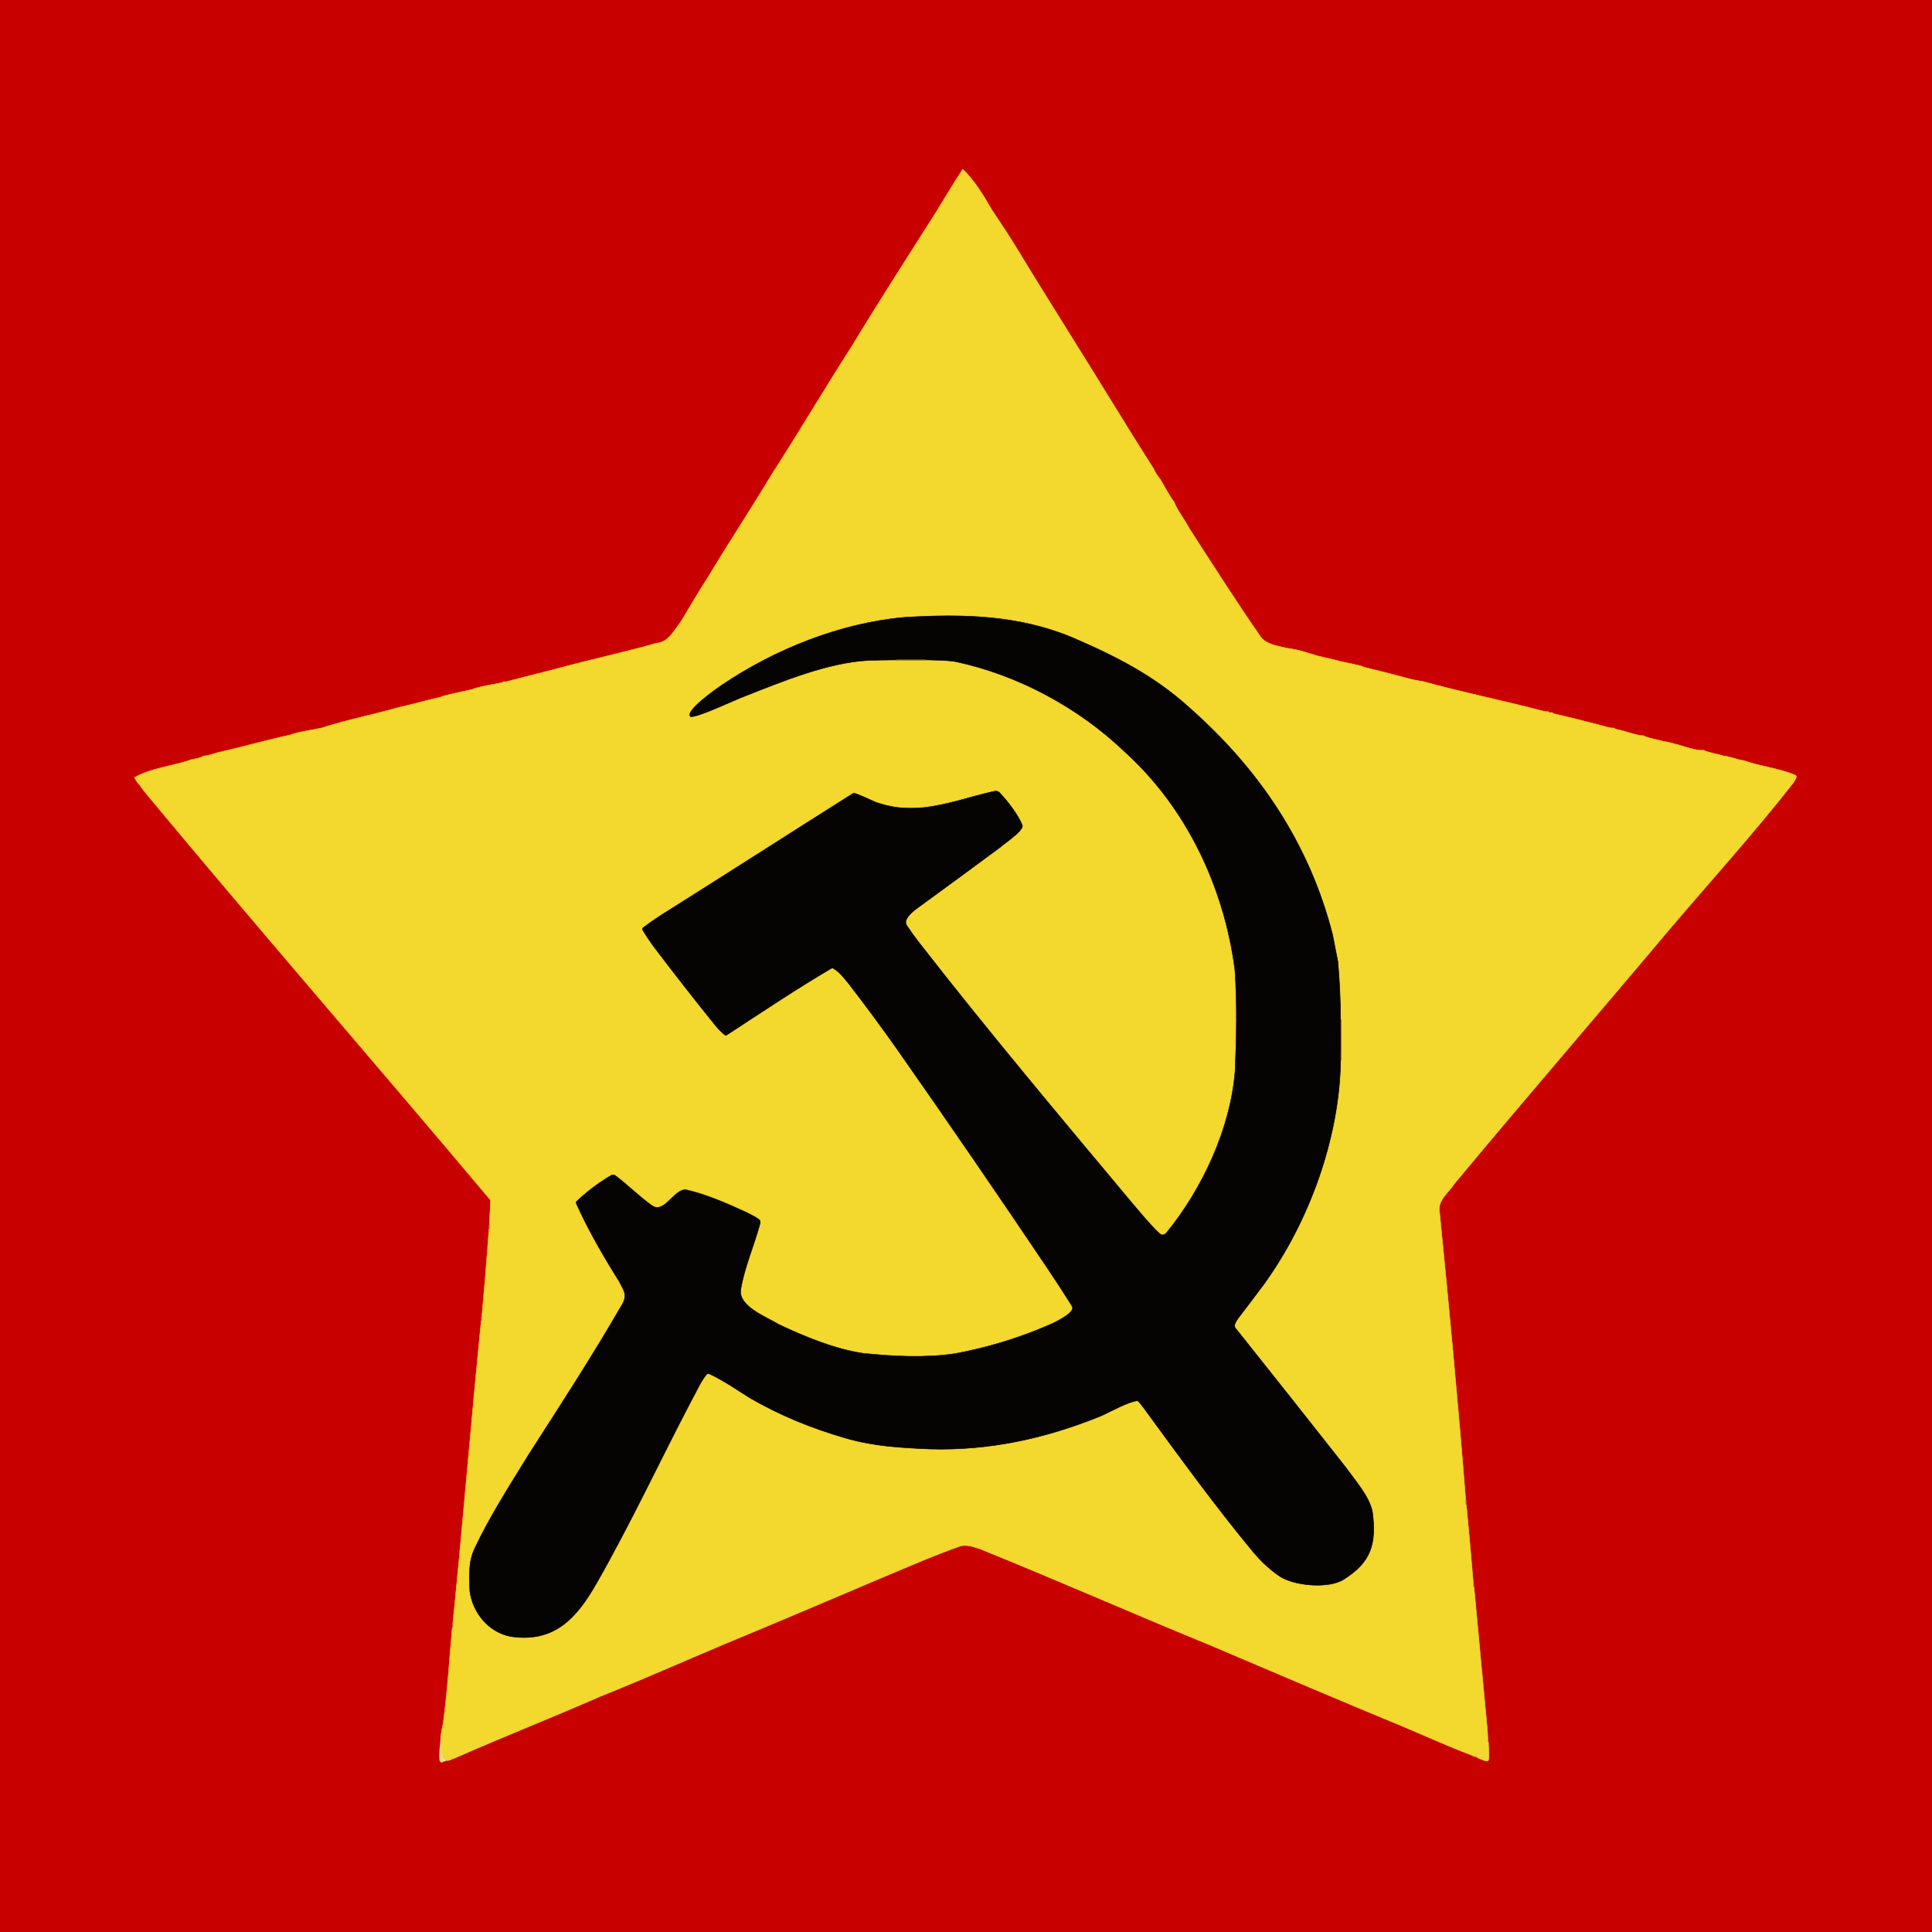
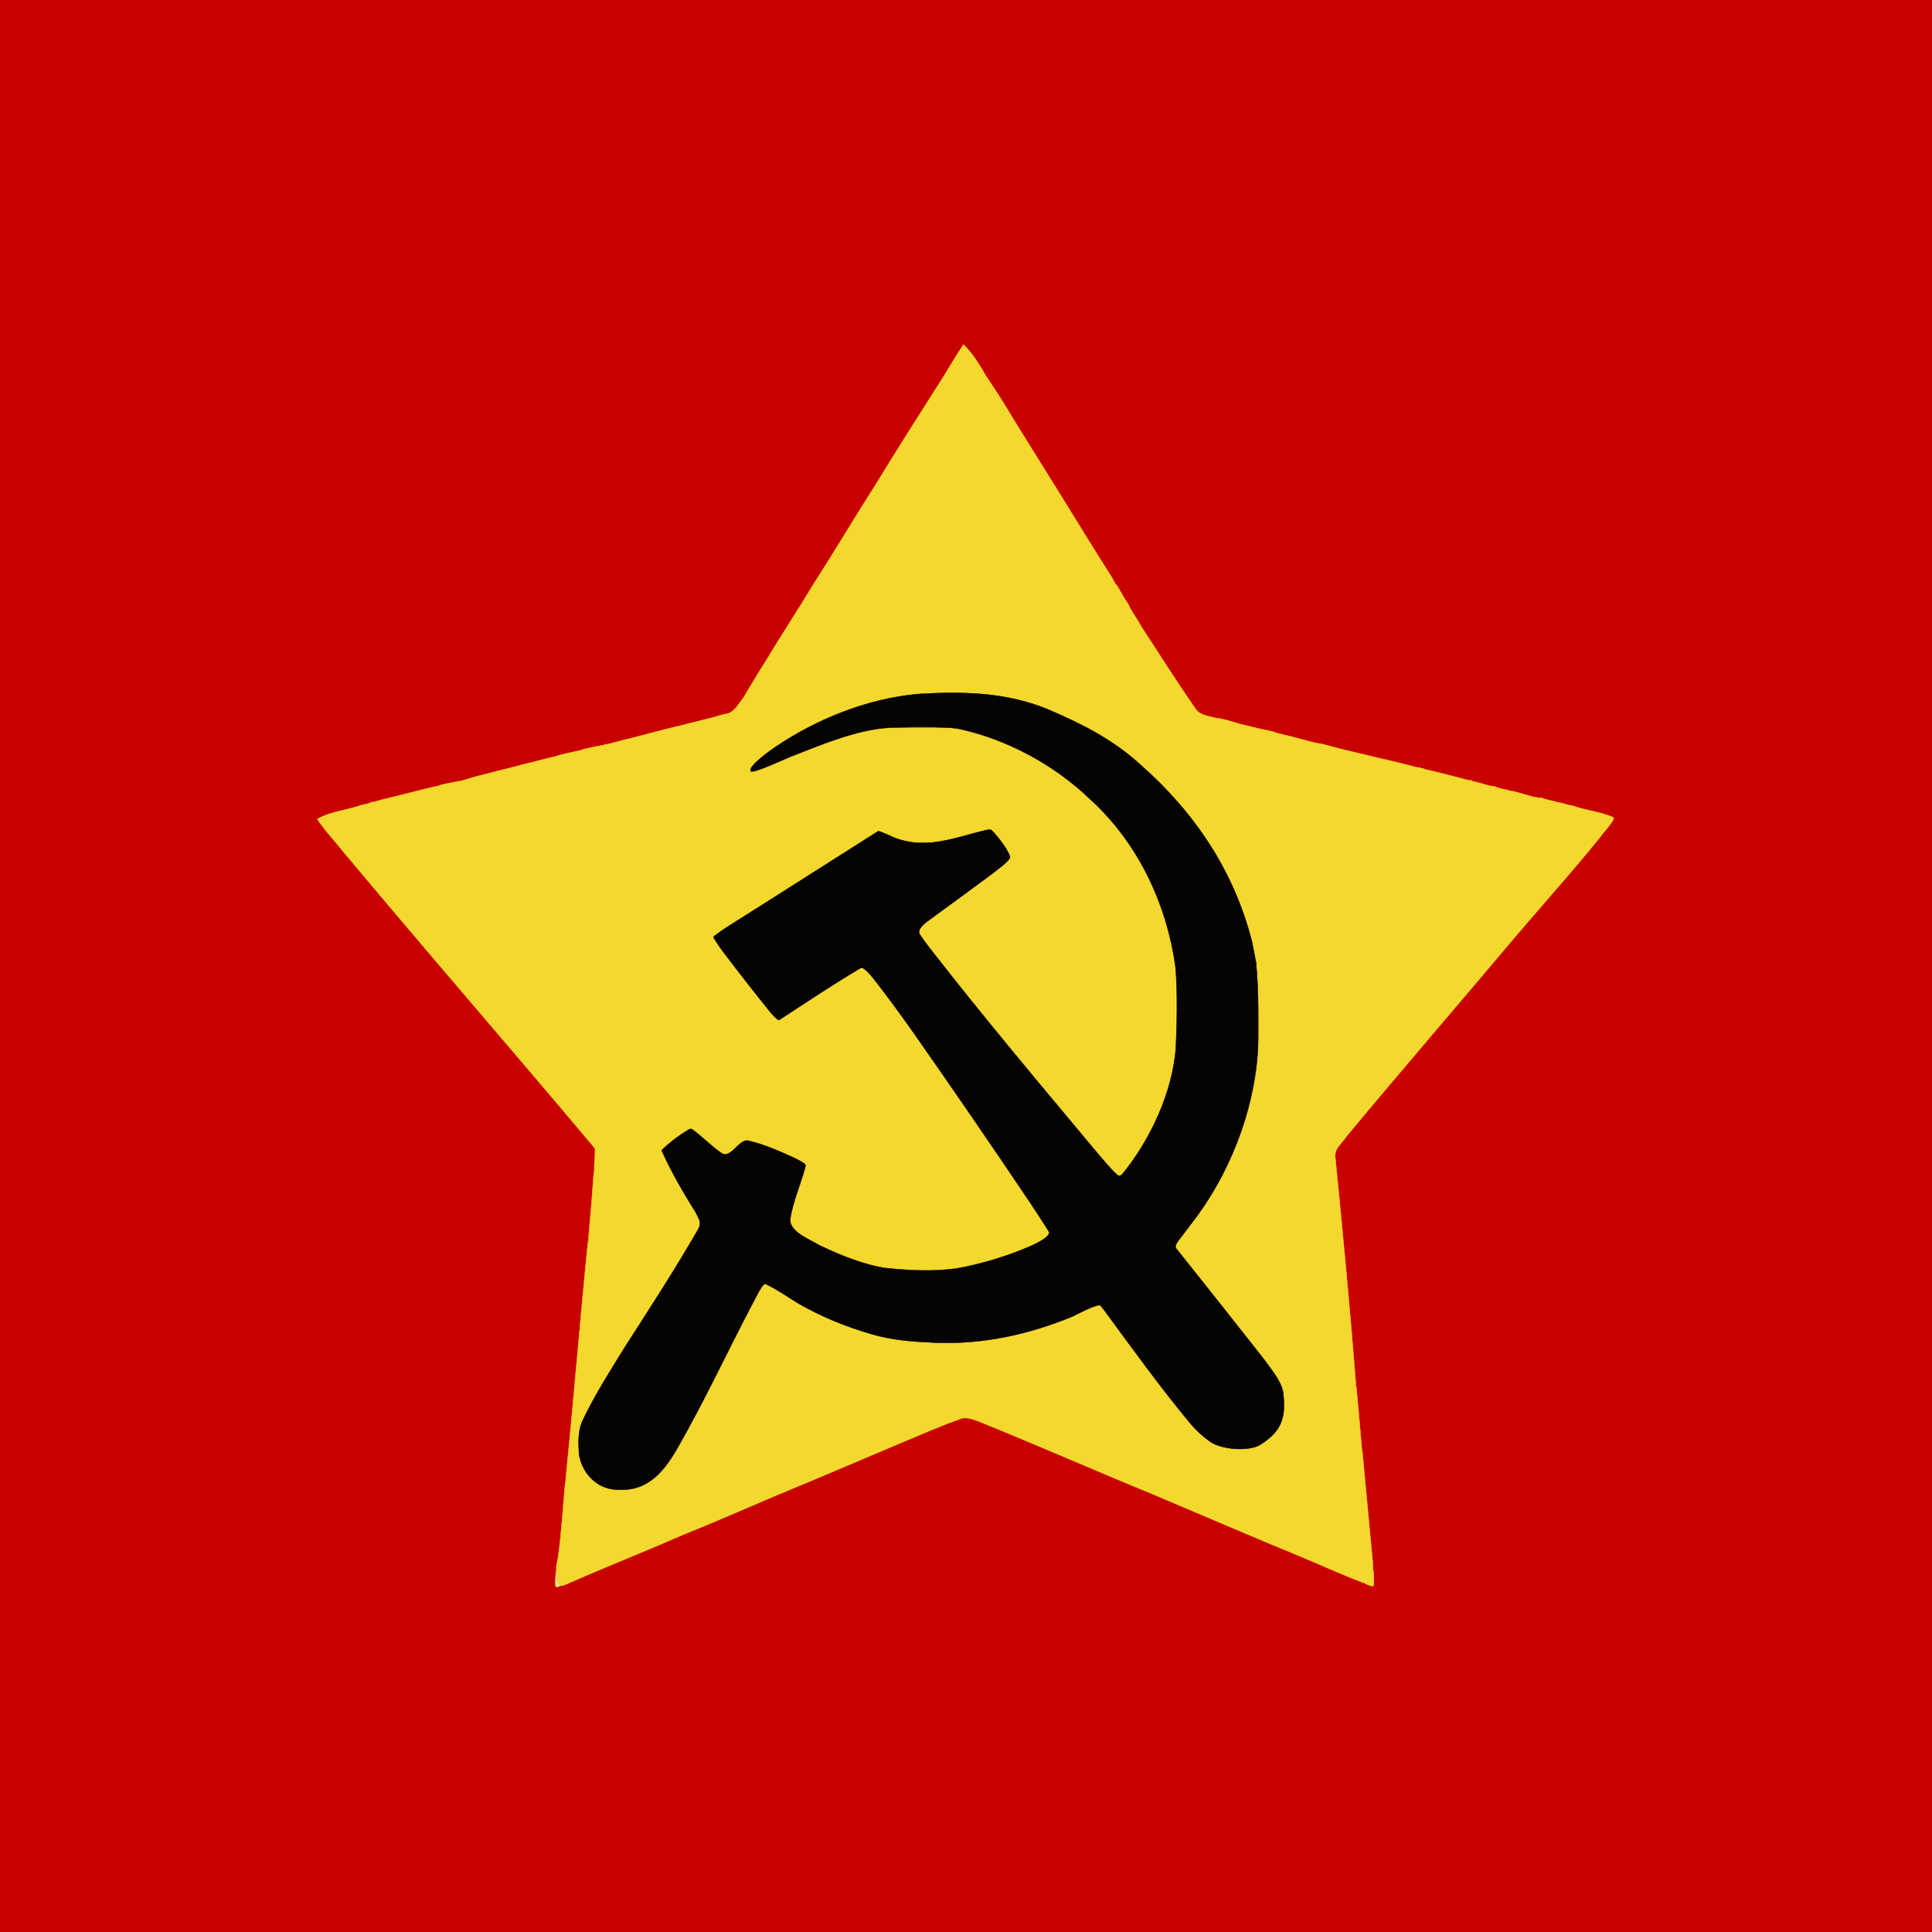
<svg xmlns="http://www.w3.org/2000/svg" style="shape-rendering:geometricPrecision;text-rendering:geometricPrecision;image-rendering:optimizeQuality;fill-rule:evenodd;clip-rule:evenodd" viewBox="0 0 2000 2000">
  <path fill="#c80000" d="M0 0h2000v2000H0z" />
-   <path fill="#c80000" stroke="#c80000" stroke-width=".5" d="M0 0h2000v2000H0zm506.77 1267.92c-1.47.12-.69 3.35-.57 4.25a4636 4636 0 0 1-7.32 89.68c-1.44.83-.92 3.88-.73 5.27-10.45 104.2-18.83 208.59-29.34 312.79-1.31.93-.86 3.93-.71 5.33-2.94 32.63-4.97 66.78-9.43 99.1q-1.56 6.75-2.56 13.61c-.25 8.11-2.16 16.4-1.17 24.5.49.89 1.17 2.45 2.47 2.12a12 12 0 0 1 4.11-1.52q.65-.41.78-1.16l.08.55c1.95.77 5.71-1.75 7.73-2.15 50.1-22.18 101.25-42.24 151.48-64.24 42.93-17.21 85.35-35.98 128.01-54.01 55.12-22.72 110.33-46.4 165.3-69.65 26.45-11.04 52.91-22.71 79.88-32.09 7.15-1.49 14.1 1.35 20.77 3.56 78.95 31.84 156.82 66.31 235.54 98.48 66.52 28.23 132.94 56.73 199.77 84.29 24.18 10.1 48.45 21.27 72.94 30.48q.07 1.02 1.02 1.37 2.64.75 5.31 1.47c1.76.46 9.37 4.6 10.67 2.38 1.24-4.87.07-13.87.01-19.14a2.3 2.3 0 0 0-.56-2.43q-.16-5.57-.6-11.1-7-73.19-13.72-146.39c-.01-.85.46-3.06-.67-3.38a6799 6799 0 0 0-7.28-81.78c.06-1.43.58-5.44-.75-6.28-7.86-99.48-17.24-198.94-27.14-298.31-1.39-11.76 9.74-18.96 15.09-27.65 73.47-88.47 148.74-175.46 222.74-263.48 42.99-50.57 87.86-100.1 128.67-152.23.69-1.77 4.5-5.88 2.35-7.55-17.46-7.48-35.98-8.93-53.66-15.26-7.05-.69-13.9-4.26-20.77-4.77-5.96-2.06-16.23-3.4-21.33-6.06-7.35 1.66-31.4-8.31-40.66-8.87-3.8-1.56-18.58-3.79-20.75-6.02-8.09 0-20.5-5.5-29.19-6.78a6 6 0 0 1-1.81-1.26c-3.33.64-11.69-2.39-15.54-3.24-14.68-3.77-31.49-8.13-46.62-11.51-2.34-1.23-1.24-1.55-4.27-1.08-2.55-1.72-2.04-.93-4.8-1.15-40.8-10.77-82.34-19.17-122.62-30.11-2.78-1.18-12.43-2.2-16.38-3.41a1725 1725 0 0 0-48.78-12.51c-2.11-1.74-19.08-4.62-23.15-5.71-4.68-1.31-19.2-4.63-25.08-6-10.09-3.17-20.33-6.58-30.97-7.83-9.62-2.48-22.53-3.61-28.35-12.91-25.12-36.36-48.94-73.67-72.96-110.9-4.69-9.17-12.4-18.53-16-27.89-2.31-2.06-11.66-18.89-14.04-23.02-2.44-3.01-5.41-6.92-6.69-10.64-28.32-44.17-55.26-89.13-83.17-133.52-18.48-29.96-37.51-59.92-55.76-90.09-8.68-14.58-19.53-30.9-29.09-45.25-7.88-13.67-18.31-30.94-29.93-41.6-9.6 14.57-18.8 30.15-27.89 44.9-28.96 45.64-58.52 91.46-86.42 137.56-28.45 44.4-55.16 89.63-83.71 133.99-20.79 34.67-43.32 68.73-64.03 103.16a1657 1657 0 0 0-29.62 48.61c-6.59 8.43-13.46 22.12-25.64 22.34-17.55 5.38-37.81 9.85-55.71 14.5-21.09 5.02-41.92 10.51-63 16.06-11.8 2.83-24.11 6.11-36.06 9.27-2.21.5-2.43-.9-4.36.89-6.1 1.43-27.26 4.73-30.86 7.09-4.75 1.12-31.16 6.41-33.01 8-14.32 3.1-29.21 7.65-43.8 10.75-26.62 7.6-53.84 12.91-80.16 21.4-5.13 1.2-28.46 4.76-31.04 6.86-25.42 5.45-51.35 12.91-76.85 18.7-1.83.62-11.78 3.77-13.58 3.22-3.53 2.2-8.27 2.89-12.4 3.71-18.86 6.8-41.81 8.65-59.12 18.54-.18 1.11 2.27 3.62 2.69 4.88a78 78 0 0 1 6.94 9.07c117.9 142.11 239.73 281.77 358.51 423.22 1.06 1.6-1.28 22.37-.68 25.98Z" />
-   <path fill="#e17f2c" d="M1523.8 1817.11c1.26.35 6.36.85 6.33 2.84q-2.67-.72-5.31-1.47a1.5 1.5 0 0 1-1.02-1.37" />
-   <path fill="#f3d82d" stroke="#f3d82d" stroke-width=".5" d="M1517.23 1551.83c-.23 1.55-.75 5.29.75 6.28q3.89 40.88 7.28 81.78c-.24 1.01-.63 2.93.67 3.38q6.73 73.2 13.72 146.39.44 5.53.6 11.1c-.15.74-.47 2.16.56 2.43.06 5.27 1.23 14.27-.01 19.14-1.3 2.22-8.91-1.92-10.67-2.38.03-1.99-5.07-2.49-6.33-2.84-24.49-9.21-48.76-20.38-72.94-30.48-66.83-27.56-133.25-56.06-199.77-84.29-78.72-32.17-156.59-66.64-235.54-98.48-6.67-2.21-13.62-5.05-20.77-3.56-26.97 9.38-53.43 21.05-79.88 32.09-54.97 23.25-110.18 46.93-165.3 69.65-42.66 18.03-85.08 36.8-128.01 54.01-50.23 22-101.38 42.06-151.48 64.24-2.02.4-5.78 2.92-7.73 2.15l-.08-.55c-1.37-1.5-3.49-2.29-3.83-4.57a85 85 0 0 1-1.47-17.86q.1-1.1-.89-1.51 1-6.86 2.56-13.61c4.46-32.32 6.49-66.47 9.43-99.1 1.43-.87.87-3.91.71-5.33 10.51-104.2 18.89-208.59 29.34-312.79 1.39-.73.74-3.94.73-5.27q4.1-44.8 7.32-89.68c1.4-.28.64-3.29.57-4.25-.6-3.61 1.74-24.38.68-25.98-118.78-141.45-240.61-281.11-358.51-423.22a78 78 0 0 0-6.94-9.07c-.42-1.26-2.87-3.77-2.69-4.88 17.31-9.89 40.26-11.74 59.12-18.54 4.13-.82 8.87-1.51 12.4-3.71 1.8.55 11.75-2.6 13.58-3.22 25.5-5.79 51.43-13.25 76.85-18.7 2.58-2.1 25.91-5.66 31.04-6.86 26.32-8.49 53.54-13.8 80.16-21.4 14.59-3.1 29.48-7.65 43.8-10.75 1.85-1.59 28.26-6.88 33.01-8 3.6-2.36 24.76-5.66 30.86-7.09 1.93-1.79 2.15-.39 4.36-.89 11.95-3.16 24.26-6.44 36.06-9.27 21.08-5.55 41.91-11.04 63-16.06 17.9-4.65 38.16-9.12 55.71-14.5 12.18-.22 19.05-13.91 25.64-22.34 9.44-16 19.52-32.78 29.62-48.61 20.71-34.43 43.24-68.49 64.03-103.16 28.55-44.36 55.26-89.59 83.71-133.99 27.9-46.1 57.46-91.92 86.42-137.56 9.09-14.75 18.29-30.33 27.89-44.9 11.62 10.66 22.05 27.93 29.93 41.6 9.56 14.35 20.41 30.67 29.09 45.25 18.25 30.17 37.28 60.13 55.76 90.09 27.91 44.39 54.85 89.35 83.17 133.52 1.28 3.72 4.25 7.63 6.69 10.64 2.38 4.13 11.73 20.96 14.04 23.02 3.6 9.36 11.31 18.72 16 27.89 24.02 37.23 47.84 74.54 72.96 110.9 5.82 9.3 18.73 10.43 28.35 12.91 10.64 1.25 20.88 4.66 30.97 7.83 5.88 1.37 20.4 4.69 25.08 6 4.07 1.09 21.04 3.97 23.15 5.71a1725 1725 0 0 1 48.78 12.51c3.95 1.21 13.6 2.23 16.38 3.41 40.28 10.94 81.82 19.34 122.62 30.11 2.76.22 2.25-.57 4.8 1.15 3.03-.47 1.93-.15 4.27 1.08 15.13 3.38 31.94 7.74 46.62 11.51 3.85.85 12.21 3.88 15.54 3.24q.79.81 1.81 1.26c8.69 1.28 21.1 6.78 29.19 6.78 2.17 2.23 16.95 4.46 20.75 6.02 9.26.56 33.31 10.53 40.66 8.87 5.1 2.66 15.37 4 21.33 6.06 6.87.51 13.72 4.08 20.77 4.77 17.68 6.33 36.2 7.78 53.66 15.26 2.15 1.67-1.66 5.78-2.35 7.55-40.81 52.13-85.68 101.66-128.67 152.23-74 88.02-149.27 175.01-222.74 263.48-5.35 8.69-16.48 15.89-15.09 27.65 9.9 99.37 19.28 198.83 27.14 298.31ZM926.95 683.15q.55.7 1.5.55 14.52.03 29.05-.04.95.15 1.57-.53c10.05.25 20.4.2 30.35 1.84 64.2 13.67 126.92 47.39 174.48 92.84 64.41 58.12 103.15 140.31 114.42 225.65 2.45 34.66 1.75 70.83.22 105.56-4.68 58.92-33.71 121.56-70.95 167.07q-3.56 4.37-7.65.48c-10.06-9.39-18.87-20.72-27.93-31.09-74.45-89.05-149.16-177.94-220.45-269.55q-6.9-8.79-13.04-18.12c-3.67-5.92 5.31-13.11 9.32-16.45q44.27-32.2 88.25-64.79c4.11-3.79 23.39-16.49 22.28-22.09-4.14-10.72-14.98-24.78-23.03-33.25a5.6 5.6 0 0 0-5.84-2.16c-24.92 5.42-48.2 14.23-74 16.99-18.17 1.48-31.54.32-48.69-5.51-3.06-1.31-21.45-9.9-23.28-9.48-66.86 42.22-133.6 85.06-200.59 127.19a296 296 0 0 0-17.12 12.06q-1.2 1.24-.3 2.76a217 217 0 0 0 13.29 19.53 3255 3255 0 0 0 61.88 79.07 68 68 0 0 0 9.99 9.92q1.08.28 1.97-.39c35.54-23.14 70.86-46.93 107.4-68.46a3 3 0 0 1 2.31-.49c6.87 4.07 11.06 9.8 16.06 15.84a1929 1929 0 0 1 51.34 69.57 14117 14117 0 0 1 153.94 224.3 1648 1648 0 0 1 24.86 38.11 23 23 0 0 1 1.78 3.41c.87 6.87-20.75 16.65-26.35 19a451 451 0 0 1-95.49 28.81c-30.55 4.6-64.29 2.82-95-.35-29.12-4.29-61.07-17.38-87.62-30.07-11.95-7.39-42.26-18.57-38.98-36.38 3.5-21.57 13.63-44.91 19.45-66.28q.77-2.22.5-4.55c-1.36-2.36-11.5-7.33-14.32-8.7-19.15-8.84-41.54-18.66-62.01-23.24-12.42-1.9-22.99 25.89-35.88 16.05-12.84-9.06-25.09-21.47-37.9-30.99a4.6 4.6 0 0 0-5.04.55 196 196 0 0 0-35.11 26.65q-.38.63-.26 1.35c12.88 28.65 28.04 54.6 44.64 81.23 5.91 11.18 9.02 14.78 1.54 26.44-29.93 51.72-62.46 101.82-94.76 152.05-19.11 31.08-40.84 64.77-56.24 97.66-6.86 13.97-5.77 29.51-5.14 44.6 3.15 22.37 19.34 42.28 42.13 46.74 45.41 6.94 68.48-19.16 89.01-55.06 35.53-62.23 65.81-127.35 99.07-190.78 4.61-7.94 8.86-18.43 14.79-25.33q1.63-1.6 3.63-.36c14.48 6.77 27.66 16.12 41.2 24.54 31.21 18.14 64.25 31.54 98.78 41.55 29.54 8.61 57.17 10.07 87.52 11.39 62.3 1.8 120.2-11.06 177.7-34.41 8.91-4.12 28.24-14.77 37.24-15.54 1.45.23 4.55 5.21 5.73 6.34 37.26 50.87 74.16 101.94 114.39 150.53 7.73 9.11 15.57 16.61 25.36 23.54 14.87 11.52 53.36 14.55 68.44 4.29 28.31-17.9 33.54-36.72 29.46-69.24-2.86-16.06-18.2-33.16-27.51-46.31q-56.55-71.83-113.53-143.3c-3.79-3.43-.26-7.62 1.7-10.92a2480 2480 0 0 0 26.75-35.33c47.01-64.89 78.46-151.67 79.57-231.85q.55.05.79-.46.21-20.44.06-40.89.08-1.05-.9-1.45a700 700 0 0 0-2.79-59.51q-2.77-13.89-5.42-27.79c-24.09-94.26-75.99-171.34-148.48-235.27-36.73-33.31-76.79-53.5-121.93-72.86-55.7-23.02-113.4-24.1-172.63-20.55-66.46 5.88-134.41 33.02-189.49 70.33-5.1 3.43-38.42 26.77-32.24 32.38 5.77 1.99 47.13-17.8 55.62-20.81 39.69-15.59 86.42-35.13 129.11-37.31q13.72-.42 27.45-.47ZM1277.99 1080q-.1 1.07.59 1.86.45-4.1.4-8.33-.1-23.06.04-46.12.1-.73-.37-1.29a3 3 0 0 0-.68 2.37q.05 25.76.02 51.51Z" />
-   <path fill="#8b7b1a" d="M1387.75 1055.01q.98.4.9 1.45.15 20.45-.06 40.89-.24.5-.79.46a.6.6 0 0 1-.42-.55q.2-20.4.04-40.79-.12-.8.33-1.46" />
-   <path fill="#ffea30" d="M1277.99 1080q.03-25.75-.02-51.51-.15-1.35.68-2.37.46.56.37 1.29-.15 23.06-.04 46.12.05 4.22-.4 8.33a2.4 2.4 0 0 1-.59-1.86" />
-   <path fill="#7f7118" d="M959.07 683.13q-.62.68-1.57.53-14.53.07-29.05.04-.95.15-1.5-.55a3 3 0 0 1 2.53-.76q13.52.04 27.04 0 1.47-.18 2.55.74" />
-   <path fill="#e07443" d="M1540.25 1800.76q.99 1 .56 2.43c-1.03-.27-.71-1.69-.56-2.43" />
-   <path fill="#ebdc7f" d="M456.11 1797.95q.99.4.89 1.51a85 85 0 0 0 1.47 17.86c.34 2.28 2.46 3.07 3.83 4.57q-.13.74-.78 1.16-2.19.4-4.11 1.52c-1.3.33-1.98-1.23-2.47-2.12-.99-8.1.92-16.39 1.17-24.5" />
-   <path fill="#dc643b" d="M468.81 1679.91c.16 1.42.72 4.46-.71 5.33-.15-1.4-.6-4.4.71-5.33" />
-   <path fill="#e48945" d="M1517.23 1551.83c1.33.84.81 4.85.75 6.28-1.5-.99-.98-4.73-.75-6.28" />
-   <path fill="#e17a42" d="M498.88 1361.85c.01 1.33.66 4.54-.73 5.27-.19-1.39-.71-4.44.73-5.27" />
-   <path fill="#e28244" d="M506.77 1267.92c.07.96.83 3.97-.57 4.25-.12-.9-.9-4.13.57-4.25m1018.49 371.97c1.13.32.66 2.53.67 3.38-1.3-.45-.91-2.37-.67-3.38" />
-   <path fill="#060402" stroke="#060402" stroke-width=".5" d="M1387.75 1055.01q-.45.65-.33 1.46.17 20.4-.04 40.79.05.41.42.55c-1.11 80.18-32.56 166.96-79.57 231.85a2480 2480 0 0 1-26.75 35.33c-1.96 3.3-5.49 7.49-1.7 10.92q56.98 71.47 113.53 143.3c9.31 13.15 24.65 30.25 27.51 46.31 4.08 32.52-1.15 51.34-29.46 69.24-15.08 10.26-53.57 7.23-68.44-4.29-9.79-6.93-17.63-14.43-25.36-23.54-40.23-48.59-77.13-99.66-114.39-150.53-1.18-1.13-4.28-6.11-5.73-6.34-9 .77-28.33 11.42-37.24 15.54-57.5 23.35-115.4 36.21-177.7 34.41-30.35-1.32-57.98-2.78-87.52-11.39-34.53-10.01-67.57-23.41-98.78-41.55-13.54-8.42-26.72-17.77-41.2-24.54q-2-1.25-3.63.36c-5.93 6.9-10.18 17.39-14.79 25.33-33.26 63.43-63.54 128.55-99.07 190.78-20.53 35.9-43.6 62-89.01 55.06-22.79-4.46-38.98-24.37-42.13-46.74-.63-15.09-1.72-30.63 5.14-44.6 15.4-32.89 37.13-66.58 56.24-97.66 32.3-50.23 64.83-100.33 94.76-152.05 7.48-11.66 4.37-15.26-1.54-26.44-16.6-26.63-31.76-52.58-44.64-81.23q-.12-.72.26-1.35a196 196 0 0 1 35.11-26.65 4.6 4.6 0 0 1 5.04-.55c12.81 9.52 25.06 21.93 37.9 30.99 12.89 9.84 23.46-17.95 35.88-16.05 20.47 4.58 42.86 14.4 62.01 23.24 2.82 1.37 12.96 6.34 14.32 8.7a10 10 0 0 1-.5 4.55c-5.82 21.37-15.95 44.71-19.45 66.28-3.28 17.81 27.03 28.99 38.98 36.38 26.55 12.69 58.5 25.78 87.62 30.07 30.71 3.17 64.45 4.95 95 .35a451 451 0 0 0 95.49-28.81c5.6-2.35 27.22-12.13 26.35-19a23 23 0 0 0-1.78-3.41 1648 1648 0 0 0-24.86-38.11 14117 14117 0 0 0-153.94-224.3 1929 1929 0 0 0-51.34-69.57c-5-6.04-9.19-11.77-16.06-15.84q-1.25-.23-2.31.49c-36.54 21.53-71.86 45.32-107.4 68.46q-.9.67-1.97.39-5.5-4.44-9.99-9.92a3255 3255 0 0 1-61.88-79.07 217 217 0 0 1-13.29-19.53q-.9-1.52.3-2.76a296 296 0 0 1 17.12-12.06c66.99-42.13 133.73-84.97 200.59-127.19 1.83-.42 20.22 8.17 23.28 9.48 17.15 5.83 30.52 6.99 48.69 5.51 25.8-2.76 49.08-11.57 74-16.99a5.6 5.6 0 0 1 5.84 2.16c8.05 8.47 18.89 22.53 23.03 33.25 1.11 5.6-18.17 18.3-22.28 22.09a11891 11891 0 0 1-88.25 64.79c-4.01 3.34-12.99 10.53-9.32 16.45q6.14 9.33 13.04 18.12c71.29 91.61 146 180.5 220.45 269.55 9.06 10.37 17.87 21.7 27.93 31.09q4.09 3.88 7.65-.48c37.24-45.51 66.27-108.15 70.95-167.07 1.53-34.73 2.23-70.9-.22-105.56-11.27-85.34-50.01-167.53-114.42-225.65-47.56-45.45-110.28-79.17-174.48-92.84-9.95-1.64-20.3-1.59-30.35-1.84a3.2 3.2 0 0 0-2.55-.74q-13.52.04-27.04 0a3 3 0 0 0-2.53.76q-13.73.05-27.45.47c-42.69 2.18-89.42 21.72-129.11 37.31-8.49 3.01-49.85 22.8-55.62 20.81-6.18-5.61 27.14-28.95 32.24-32.38 55.08-37.31 123.03-64.45 189.49-70.33 59.23-3.55 116.93-2.47 172.63 20.55 45.14 19.36 85.2 39.55 121.93 72.86 72.49 63.93 124.39 141.01 148.48 235.27q2.65 13.9 5.42 27.79a700 700 0 0 1 2.79 59.51Z" />
+   <g transform="translate(1000 1000) scale(0.78) translate(-1000 -1000)">
+     <path fill="#c80000" stroke="#c80000" stroke-width=".5" d="M0 0h2000v2000H0zm506.77 1267.92c-1.47.12-.69 3.35-.57 4.25a4636 4636 0 0 1-7.32 89.68c-1.44.83-.92 3.88-.73 5.27-10.45 104.2-18.83 208.59-29.34 312.79-1.31.93-.86 3.93-.71 5.33-2.94 32.63-4.97 66.78-9.43 99.1q-1.56 6.75-2.56 13.61c-.25 8.11-2.16 16.4-1.17 24.5.49.89 1.17 2.45 2.47 2.12a12 12 0 0 1 4.11-1.52q.65-.41.78-1.16l.08.55c1.95.77 5.71-1.75 7.73-2.15 50.1-22.18 101.25-42.24 151.48-64.24 42.93-17.21 85.35-35.98 128.01-54.01 55.12-22.72 110.33-46.4 165.3-69.65 26.45-11.04 52.91-22.71 79.88-32.09 7.15-1.49 14.1 1.35 20.77 3.56 78.95 31.84 156.82 66.31 235.54 98.48 66.52 28.23 132.94 56.73 199.77 84.29 24.18 10.1 48.45 21.27 72.94 30.48q.07 1.02 1.02 1.37 2.64.75 5.31 1.47c1.76.46 9.37 4.6 10.67 2.38 1.24-4.87.07-13.87.01-19.14a2.3 2.3 0 0 0-.56-2.43q-.16-5.57-.6-11.1-7-73.19-13.72-146.39c-.01-.85.46-3.06-.67-3.38a6799 6799 0 0 0-7.28-81.78c.06-1.43.58-5.44-.75-6.28-7.86-99.48-17.24-198.94-27.14-298.31-1.39-11.76 9.74-18.96 15.09-27.65 73.47-88.47 148.74-175.46 222.74-263.48 42.99-50.57 87.86-100.1 128.67-152.23.69-1.77 4.5-5.88 2.35-7.55-17.46-7.48-35.98-8.93-53.66-15.26-7.05-.69-13.9-4.26-20.77-4.77-5.96-2.06-16.23-3.4-21.33-6.06-7.35 1.66-31.4-8.31-40.66-8.87-3.8-1.56-18.58-3.79-20.75-6.02-8.09 0-20.5-5.5-29.19-6.78a6 6 0 0 1-1.81-1.26c-3.33.64-11.69-2.39-15.54-3.24-14.68-3.77-31.49-8.13-46.62-11.51-2.34-1.23-1.24-1.55-4.27-1.08-2.55-1.72-2.04-.93-4.8-1.15-40.8-10.77-82.34-19.17-122.62-30.11-2.78-1.18-12.43-2.2-16.38-3.41a1725 1725 0 0 0-48.78-12.51c-2.11-1.74-19.08-4.62-23.15-5.71-4.68-1.31-19.2-4.63-25.08-6-10.09-3.17-20.33-6.58-30.97-7.83-9.62-2.48-22.53-3.61-28.35-12.91-25.12-36.36-48.94-73.67-72.96-110.9-4.69-9.17-12.4-18.53-16-27.89-2.31-2.06-11.66-18.89-14.04-23.02-2.44-3.01-5.41-6.92-6.69-10.64-28.32-44.17-55.26-89.13-83.17-133.52-18.48-29.96-37.51-59.92-55.76-90.09-8.68-14.58-19.53-30.9-29.09-45.25-7.88-13.67-18.31-30.94-29.93-41.6-9.6 14.57-18.8 30.15-27.89 44.9-28.96 45.64-58.52 91.46-86.42 137.56-28.45 44.4-55.16 89.63-83.71 133.99-20.79 34.67-43.32 68.73-64.03 103.16a1657 1657 0 0 0-29.62 48.61c-6.59 8.43-13.46 22.12-25.64 22.34-17.55 5.38-37.81 9.85-55.71 14.5-21.09 5.02-41.92 10.51-63 16.06-11.8 2.83-24.11 6.11-36.06 9.27-2.21.5-2.43-.9-4.36.89-6.1 1.43-27.26 4.73-30.86 7.09-4.75 1.12-31.16 6.41-33.01 8-14.32 3.1-29.21 7.65-43.8 10.75-26.62 7.6-53.84 12.91-80.16 21.4-5.13 1.2-28.46 4.76-31.04 6.86-25.42 5.45-51.35 12.91-76.85 18.7-1.83.62-11.78 3.77-13.58 3.22-3.53 2.2-8.27 2.89-12.4 3.71-18.86 6.8-41.81 8.65-59.12 18.54-.18 1.11 2.27 3.62 2.69 4.88a78 78 0 0 1 6.94 9.07c117.9 142.11 239.73 281.77 358.51 423.22 1.06 1.6-1.28 22.37-.68 25.98Z" />
+     <path fill="#e17f2c" d="M1523.8 1817.11c1.26.35 6.36.85 6.33 2.84q-2.67-.72-5.31-1.47a1.5 1.5 0 0 1-1.02-1.37" />
+     <path fill="#f3d82d" stroke="#f3d82d" stroke-width=".5" d="M1517.23 1551.83c-.23 1.55-.75 5.29.75 6.28q3.89 40.88 7.28 81.78c-.24 1.01-.63 2.93.67 3.38q6.73 73.2 13.72 146.39.44 5.53.6 11.1c-.15.74-.47 2.16.56 2.43.06 5.27 1.23 14.27-.01 19.14-1.3 2.22-8.91-1.92-10.67-2.38.03-1.99-5.07-2.49-6.33-2.84-24.49-9.21-48.76-20.38-72.94-30.48-66.83-27.56-133.25-56.06-199.77-84.29-78.72-32.17-156.59-66.64-235.54-98.48-6.67-2.21-13.62-5.05-20.77-3.56-26.97 9.38-53.43 21.05-79.88 32.09-54.97 23.25-110.18 46.93-165.3 69.65-42.66 18.03-85.08 36.8-128.01 54.01-50.23 22-101.38 42.06-151.48 64.24-2.02.4-5.78 2.92-7.73 2.15l-.08-.55c-1.37-1.5-3.49-2.29-3.83-4.57a85 85 0 0 1-1.47-17.86q.1-1.1-.89-1.51 1-6.86 2.56-13.61c4.46-32.32 6.49-66.47 9.43-99.1 1.43-.87.87-3.91.71-5.33 10.51-104.2 18.89-208.59 29.34-312.79 1.39-.73.74-3.94.73-5.27q4.1-44.8 7.32-89.68c1.4-.28.64-3.29.57-4.25-.6-3.61 1.74-24.38.68-25.98-118.78-141.45-240.61-281.11-358.51-423.22a78 78 0 0 0-6.94-9.07c-.42-1.26-2.87-3.77-2.69-4.88 17.31-9.89 40.26-11.74 59.12-18.54 4.13-.82 8.87-1.51 12.4-3.71 1.8.55 11.75-2.6 13.58-3.22 25.5-5.79 51.43-13.25 76.85-18.7 2.58-2.1 25.91-5.66 31.04-6.86 26.32-8.49 53.54-13.8 80.16-21.4 14.59-3.1 29.48-7.65 43.8-10.75 1.85-1.59 28.26-6.88 33.01-8 3.6-2.36 24.76-5.66 30.86-7.09 1.93-1.79 2.15-.39 4.36-.89 11.95-3.16 24.26-6.44 36.06-9.27 21.08-5.55 41.91-11.04 63-16.06 17.9-4.65 38.16-9.12 55.71-14.5 12.18-.22 19.05-13.91 25.64-22.34 9.44-16 19.52-32.78 29.62-48.61 20.71-34.43 43.24-68.49 64.03-103.16 28.55-44.36 55.26-89.59 83.71-133.99 27.9-46.1 57.46-91.92 86.42-137.56 9.09-14.75 18.29-30.33 27.89-44.9 11.62 10.66 22.05 27.93 29.93 41.6 9.56 14.35 20.41 30.67 29.09 45.25 18.25 30.17 37.28 60.13 55.76 90.09 27.91 44.39 54.85 89.35 83.17 133.52 1.28 3.72 4.25 7.63 6.69 10.64 2.38 4.13 11.73 20.96 14.04 23.02 3.6 9.36 11.31 18.72 16 27.89 24.02 37.23 47.84 74.54 72.96 110.9 5.82 9.3 18.73 10.43 28.35 12.91 10.64 1.25 20.88 4.66 30.97 7.83 5.88 1.37 20.4 4.69 25.08 6 4.07 1.09 21.04 3.97 23.15 5.71a1725 1725 0 0 1 48.78 12.51c3.95 1.21 13.6 2.23 16.38 3.41 40.28 10.94 81.82 19.34 122.62 30.11 2.76.22 2.25-.57 4.8 1.15 3.03-.47 1.93-.15 4.27 1.08 15.13 3.38 31.94 7.74 46.62 11.51 3.85.85 12.21 3.88 15.54 3.24q.79.81 1.81 1.26c8.69 1.28 21.1 6.78 29.19 6.78 2.17 2.23 16.95 4.46 20.75 6.02 9.26.56 33.31 10.53 40.66 8.87 5.1 2.66 15.37 4 21.33 6.06 6.87.51 13.72 4.08 20.77 4.77 17.68 6.33 36.2 7.78 53.66 15.26 2.15 1.67-1.66 5.78-2.35 7.55-40.81 52.13-85.68 101.66-128.67 152.23-74 88.02-149.27 175.01-222.74 263.48-5.35 8.69-16.48 15.89-15.09 27.65 9.9 99.37 19.28 198.83 27.14 298.31ZM926.95 683.15q.55.7 1.5.55 14.52.03 29.05-.04.95.15 1.57-.53c10.05.25 20.4.2 30.35 1.84 64.2 13.67 126.92 47.39 174.48 92.84 64.41 58.12 103.15 140.31 114.42 225.65 2.45 34.66 1.75 70.83.22 105.56-4.68 58.92-33.71 121.56-70.95 167.07q-3.56 4.37-7.65.48c-10.06-9.39-18.87-20.72-27.93-31.09-74.45-89.05-149.16-177.94-220.45-269.55q-6.9-8.79-13.04-18.12c-3.67-5.92 5.31-13.11 9.32-16.45q44.27-32.2 88.25-64.79c4.11-3.79 23.39-16.49 22.28-22.09-4.14-10.72-14.98-24.78-23.03-33.25a5.6 5.6 0 0 0-5.84-2.16c-24.92 5.42-48.2 14.23-74 16.99-18.17 1.48-31.54.32-48.69-5.51-3.06-1.31-21.45-9.9-23.28-9.48-66.86 42.22-133.6 85.06-200.59 127.19a296 296 0 0 0-17.12 12.06q-1.2 1.24-.3 2.76a217 217 0 0 0 13.29 19.53 3255 3255 0 0 0 61.88 79.07 68 68 0 0 0 9.99 9.92q1.08.28 1.97-.39c35.54-23.14 70.86-46.93 107.4-68.46a3 3 0 0 1 2.31-.49c6.87 4.07 11.06 9.8 16.06 15.84a1929 1929 0 0 1 51.34 69.57 14117 14117 0 0 1 153.94 224.3 1648 1648 0 0 1 24.86 38.11 23 23 0 0 1 1.78 3.41c.87 6.87-20.75 16.65-26.35 19a451 451 0 0 1-95.49 28.81c-30.55 4.6-64.29 2.82-95-.35-29.12-4.29-61.07-17.38-87.62-30.07-11.95-7.39-42.26-18.57-38.98-36.38 3.5-21.57 13.63-44.91 19.45-66.28q.77-2.22.5-4.55c-1.36-2.36-11.5-7.33-14.32-8.7-19.15-8.84-41.54-18.66-62.01-23.24-12.42-1.9-22.99 25.89-35.88 16.05-12.84-9.06-25.09-21.47-37.9-30.99a4.6 4.6 0 0 0-5.04.55 196 196 0 0 0-35.11 26.65q-.38.63-.26 1.35c12.88 28.65 28.04 54.6 44.64 81.23 5.91 11.18 9.02 14.78 1.54 26.44-29.93 51.72-62.46 101.82-94.76 152.05-19.11 31.08-40.84 64.77-56.24 97.66-6.86 13.97-5.77 29.51-5.14 44.6 3.15 22.37 19.34 42.28 42.13 46.74 45.41 6.94 68.48-19.16 89.01-55.06 35.53-62.23 65.81-127.35 99.07-190.78 4.61-7.94 8.86-18.43 14.79-25.33q1.63-1.6 3.63-.36c14.48 6.77 27.66 16.12 41.2 24.54 31.21 18.14 64.25 31.54 98.78 41.55 29.54 8.61 57.17 10.07 87.52 11.39 62.3 1.8 120.2-11.06 177.7-34.41 8.91-4.12 28.24-14.77 37.24-15.54 1.45.23 4.55 5.21 5.73 6.34 37.26 50.87 74.16 101.94 114.39 150.53 7.73 9.11 15.57 16.61 25.36 23.54 14.87 11.52 53.36 14.55 68.44 4.29 28.31-17.9 33.54-36.72 29.46-69.24-2.86-16.06-18.2-33.16-27.51-46.31q-56.55-71.83-113.53-143.3c-3.79-3.43-.26-7.62 1.7-10.92a2480 2480 0 0 0 26.75-35.33c47.01-64.89 78.46-151.67 79.57-231.85q.55.05.79-.46.21-20.44.06-40.89.08-1.05-.9-1.45a700 700 0 0 0-2.79-59.51q-2.77-13.89-5.42-27.79c-24.09-94.26-75.99-171.34-148.48-235.27-36.73-33.31-76.79-53.5-121.93-72.86-55.7-23.02-113.4-24.1-172.63-20.55-66.46 5.88-134.41 33.02-189.49 70.33-5.1 3.43-38.42 26.77-32.24 32.38 5.77 1.99 47.13-17.8 55.62-20.81 39.69-15.59 86.42-35.13 129.11-37.31q13.72-.42 27.45-.47ZM1277.99 1080q-.1 1.07.59 1.86.45-4.1.4-8.33-.1-23.06.04-46.12.1-.73-.37-1.29a3 3 0 0 0-.68 2.37q.05 25.76.02 51.51Z" />
+     <path fill="#8b7b1a" d="M1387.75 1055.01q.98.4.9 1.45.15 20.45-.06 40.89-.24.5-.79.46a.6.6 0 0 1-.42-.55q.2-20.4.04-40.79-.12-.8.33-1.46" />
+     <path fill="#ffea30" d="M1277.99 1080q.03-25.75-.02-51.51-.15-1.35.68-2.37.46.56.37 1.29-.15 23.06-.04 46.12.05 4.22-.4 8.33a2.4 2.4 0 0 1-.59-1.86" />
+     <path fill="#7f7118" d="M959.07 683.13q-.62.68-1.57.53-14.53.07-29.05.04-.95.15-1.5-.55a3 3 0 0 1 2.53-.76q13.52.04 27.04 0 1.47-.18 2.55.74" />
+     <path fill="#e07443" d="M1540.25 1800.76q.99 1 .56 2.43c-1.03-.27-.71-1.69-.56-2.43" />
+     <path fill="#ebdc7f" d="M456.11 1797.95q.99.4.89 1.51a85 85 0 0 0 1.47 17.86c.34 2.28 2.46 3.07 3.83 4.57q-.13.74-.78 1.16-2.19.4-4.11 1.52c-1.3.33-1.98-1.23-2.47-2.12-.99-8.1.92-16.39 1.17-24.5" />
+     <path fill="#dc643b" d="M468.81 1679.91c.16 1.42.72 4.46-.71 5.33-.15-1.4-.6-4.4.71-5.33" />
+     <path fill="#e48945" d="M1517.23 1551.83c1.33.84.81 4.85.75 6.28-1.5-.99-.98-4.73-.75-6.28" />
+     <path fill="#e17a42" d="M498.88 1361.85c.01 1.33.66 4.54-.73 5.27-.19-1.39-.71-4.44.73-5.27" />
+     <path fill="#e28244" d="M506.77 1267.92c.07.96.83 3.97-.57 4.25-.12-.9-.9-4.13.57-4.25m1018.49 371.97c1.13.32.66 2.53.67 3.38-1.3-.45-.91-2.37-.67-3.38" />
+     <path fill="#060402" stroke="#060402" stroke-width=".5" d="M1387.75 1055.01q-.45.65-.33 1.46.17 20.4-.04 40.79.05.41.42.55c-1.11 80.18-32.56 166.96-79.57 231.85a2480 2480 0 0 1-26.75 35.33c-1.96 3.3-5.49 7.49-1.7 10.92q56.98 71.47 113.53 143.3c9.31 13.15 24.65 30.25 27.51 46.31 4.08 32.52-1.15 51.34-29.46 69.24-15.08 10.26-53.57 7.23-68.44-4.29-9.79-6.93-17.63-14.43-25.36-23.54-40.23-48.59-77.13-99.66-114.39-150.53-1.18-1.13-4.28-6.11-5.73-6.34-9 .77-28.33 11.42-37.24 15.54-57.5 23.35-115.4 36.21-177.7 34.41-30.35-1.32-57.98-2.78-87.52-11.39-34.53-10.01-67.57-23.41-98.78-41.55-13.54-8.42-26.72-17.77-41.2-24.54q-2-1.25-3.63.36c-5.93 6.9-10.18 17.39-14.79 25.33-33.26 63.43-63.54 128.55-99.07 190.78-20.53 35.9-43.6 62-89.01 55.06-22.79-4.46-38.98-24.37-42.13-46.74-.63-15.09-1.72-30.63 5.14-44.6 15.4-32.89 37.13-66.58 56.24-97.66 32.3-50.23 64.83-100.33 94.76-152.05 7.48-11.66 4.37-15.26-1.54-26.44-16.6-26.63-31.76-52.58-44.64-81.23q-.12-.72.26-1.35a196 196 0 0 1 35.11-26.65 4.6 4.6 0 0 1 5.04-.55c12.81 9.52 25.06 21.93 37.9 30.99 12.89 9.84 23.46-17.95 35.88-16.05 20.47 4.58 42.86 14.4 62.01 23.24 2.82 1.37 12.96 6.34 14.32 8.7a10 10 0 0 1-.5 4.55c-5.82 21.37-15.95 44.71-19.45 66.28-3.28 17.81 27.03 28.99 38.98 36.38 26.55 12.69 58.5 25.78 87.62 30.07 30.71 3.17 64.45 4.95 95 .35a451 451 0 0 0 95.49-28.81c5.6-2.35 27.22-12.13 26.35-19a23 23 0 0 0-1.78-3.41 1648 1648 0 0 0-24.86-38.11 14117 14117 0 0 0-153.94-224.3 1929 1929 0 0 0-51.34-69.57c-5-6.04-9.19-11.77-16.06-15.84q-1.25-.23-2.31.49c-36.54 21.53-71.86 45.32-107.4 68.46q-.9.67-1.97.39-5.5-4.44-9.99-9.92a3255 3255 0 0 1-61.88-79.07 217 217 0 0 1-13.29-19.53q-.9-1.52.3-2.76a296 296 0 0 1 17.12-12.06c66.99-42.13 133.73-84.97 200.59-127.19 1.83-.42 20.22 8.17 23.28 9.48 17.15 5.83 30.52 6.99 48.69 5.51 25.8-2.76 49.08-11.57 74-16.99a5.6 5.6 0 0 1 5.84 2.16c8.05 8.47 18.89 22.53 23.03 33.25 1.11 5.6-18.17 18.3-22.28 22.09a11891 11891 0 0 1-88.25 64.79c-4.01 3.34-12.99 10.53-9.32 16.45q6.14 9.33 13.04 18.12c71.29 91.61 146 180.5 220.45 269.55 9.06 10.37 17.87 21.7 27.93 31.09q4.09 3.88 7.65-.48c37.24-45.51 66.27-108.15 70.95-167.07 1.53-34.73 2.23-70.9-.22-105.56-11.27-85.34-50.01-167.53-114.42-225.65-47.56-45.45-110.28-79.17-174.48-92.84-9.95-1.64-20.3-1.59-30.35-1.84a3.2 3.2 0 0 0-2.55-.74q-13.52.04-27.04 0a3 3 0 0 0-2.53.76q-13.73.05-27.45.47c-42.69 2.18-89.42 21.72-129.11 37.31-8.49 3.01-49.85 22.8-55.62 20.81-6.18-5.61 27.14-28.95 32.24-32.38 55.08-37.31 123.03-64.45 189.49-70.33 59.23-3.55 116.93-2.47 172.63 20.55 45.14 19.36 85.2 39.55 121.93 72.86 72.49 63.93 124.39 141.01 148.48 235.27q2.65 13.9 5.42 27.79a700 700 0 0 1 2.79 59.51Z" />
+   </g>
</svg>
